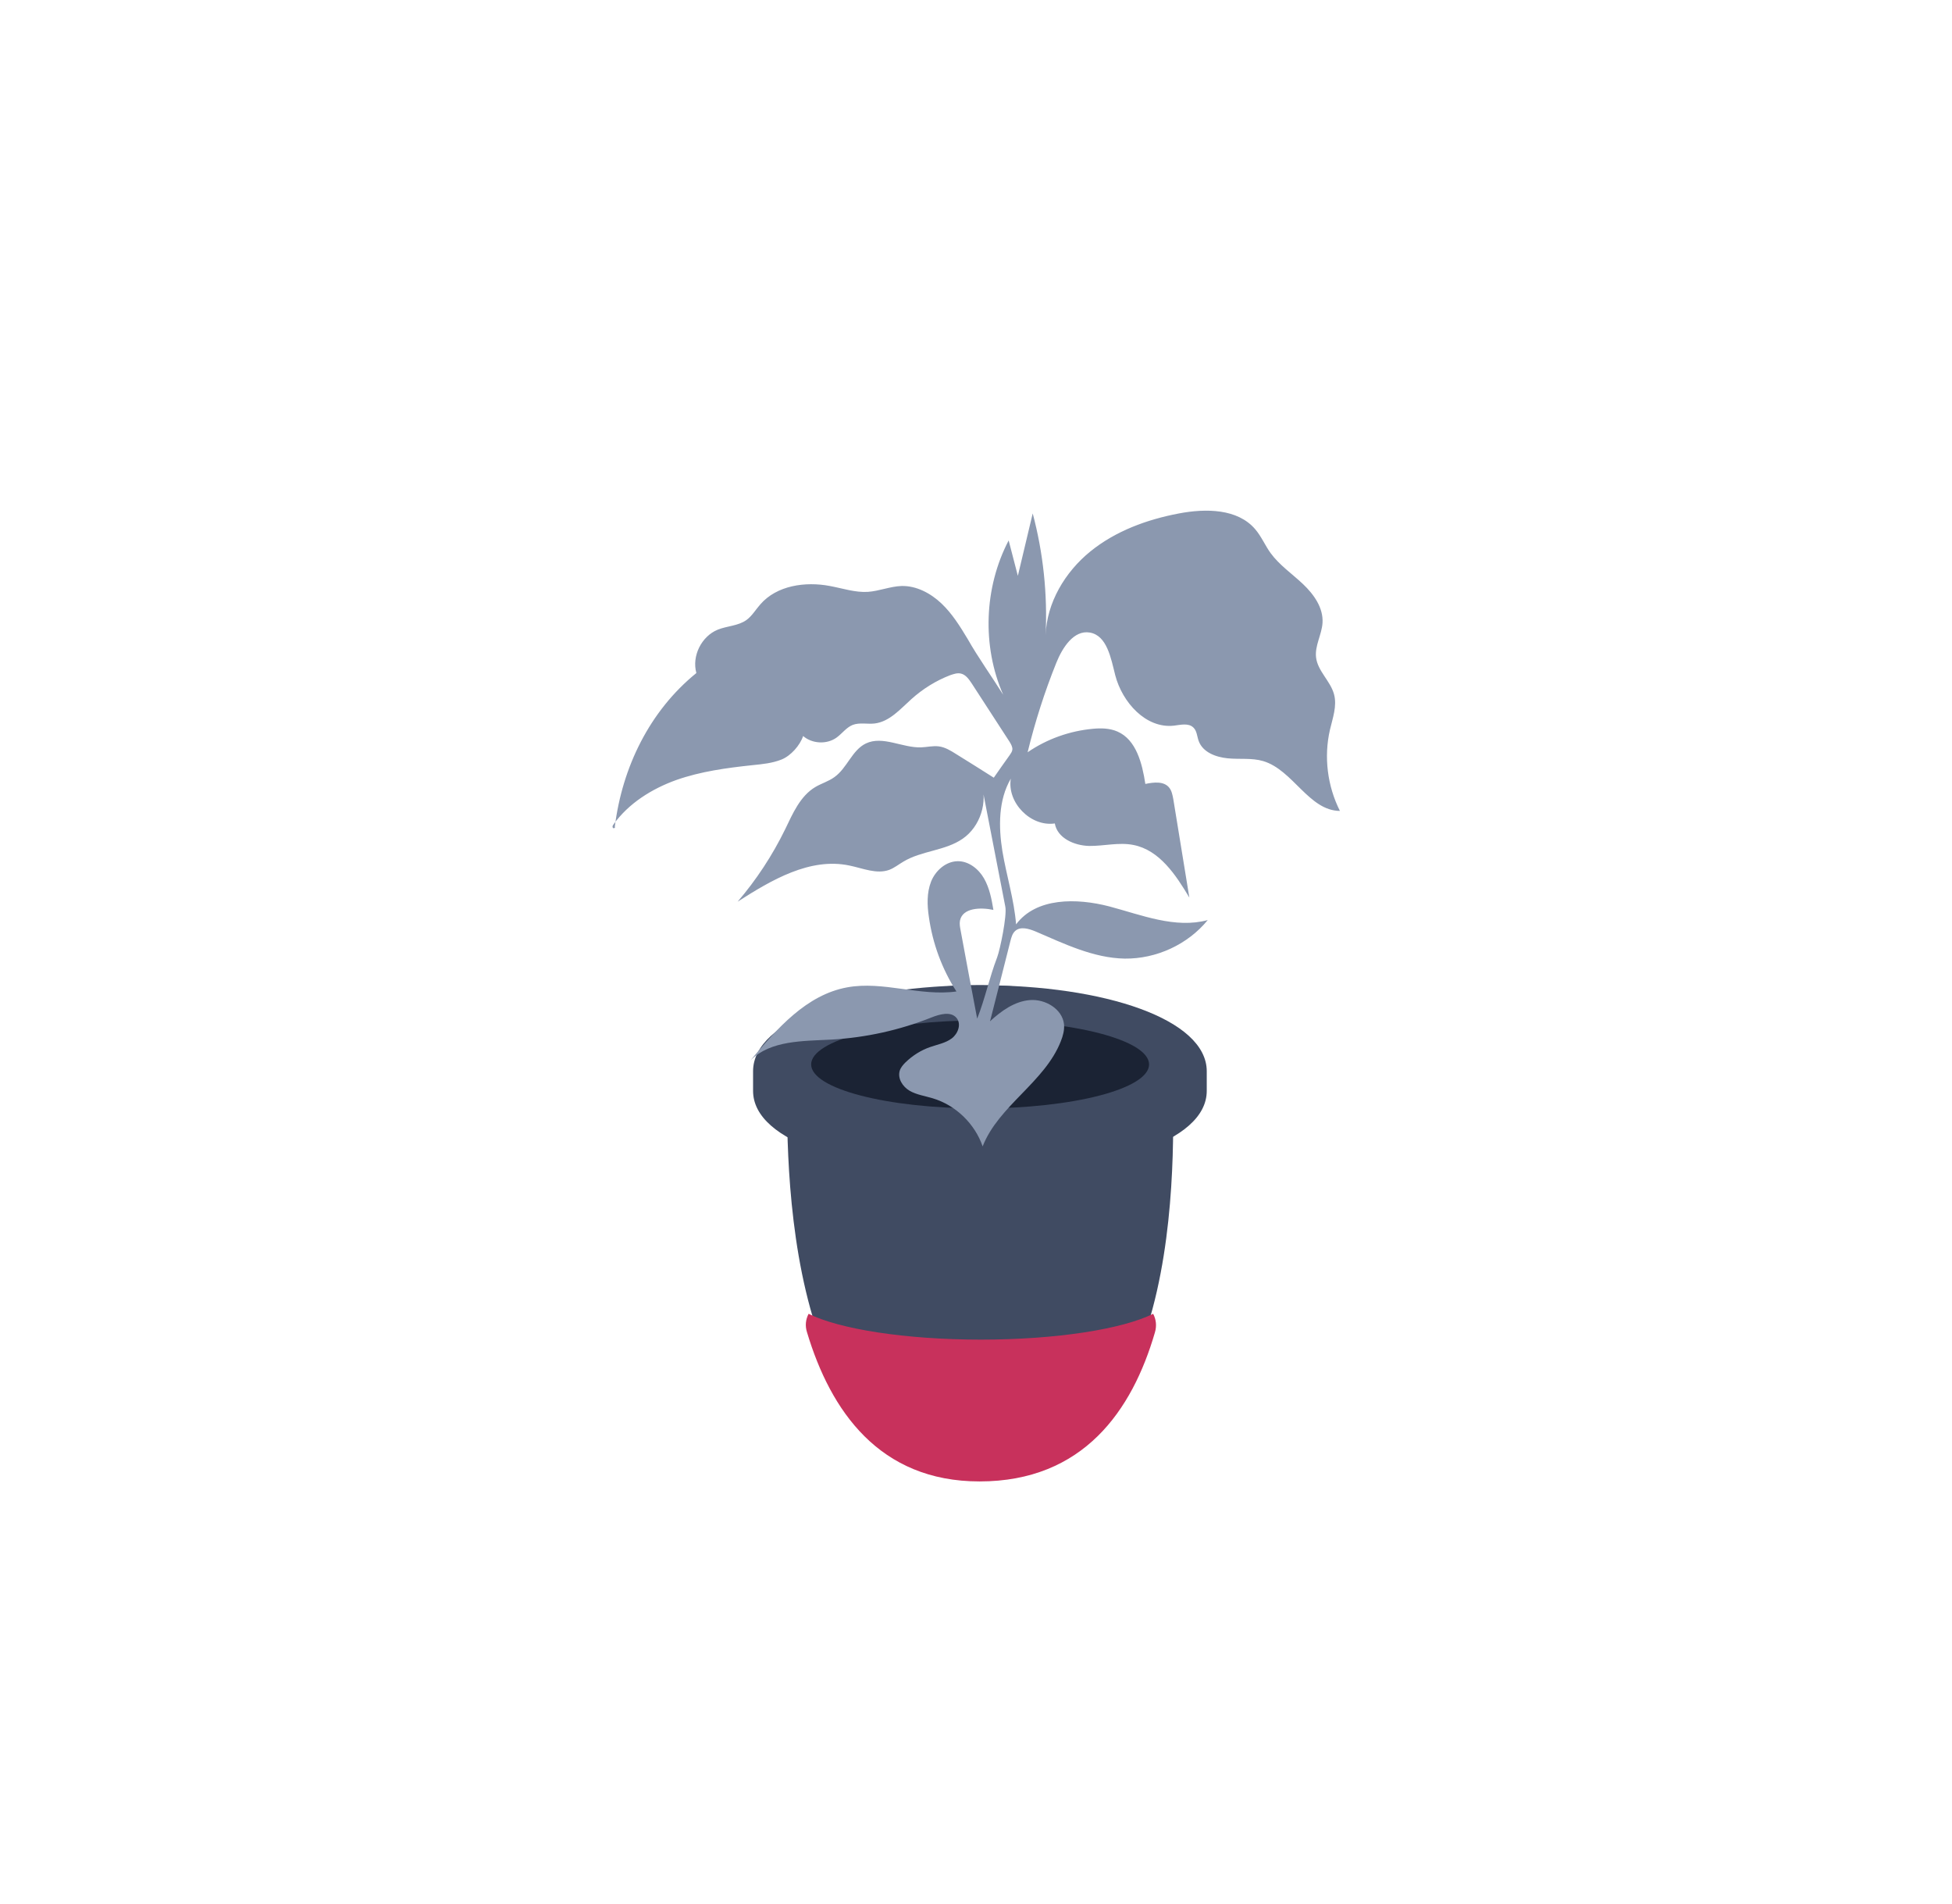
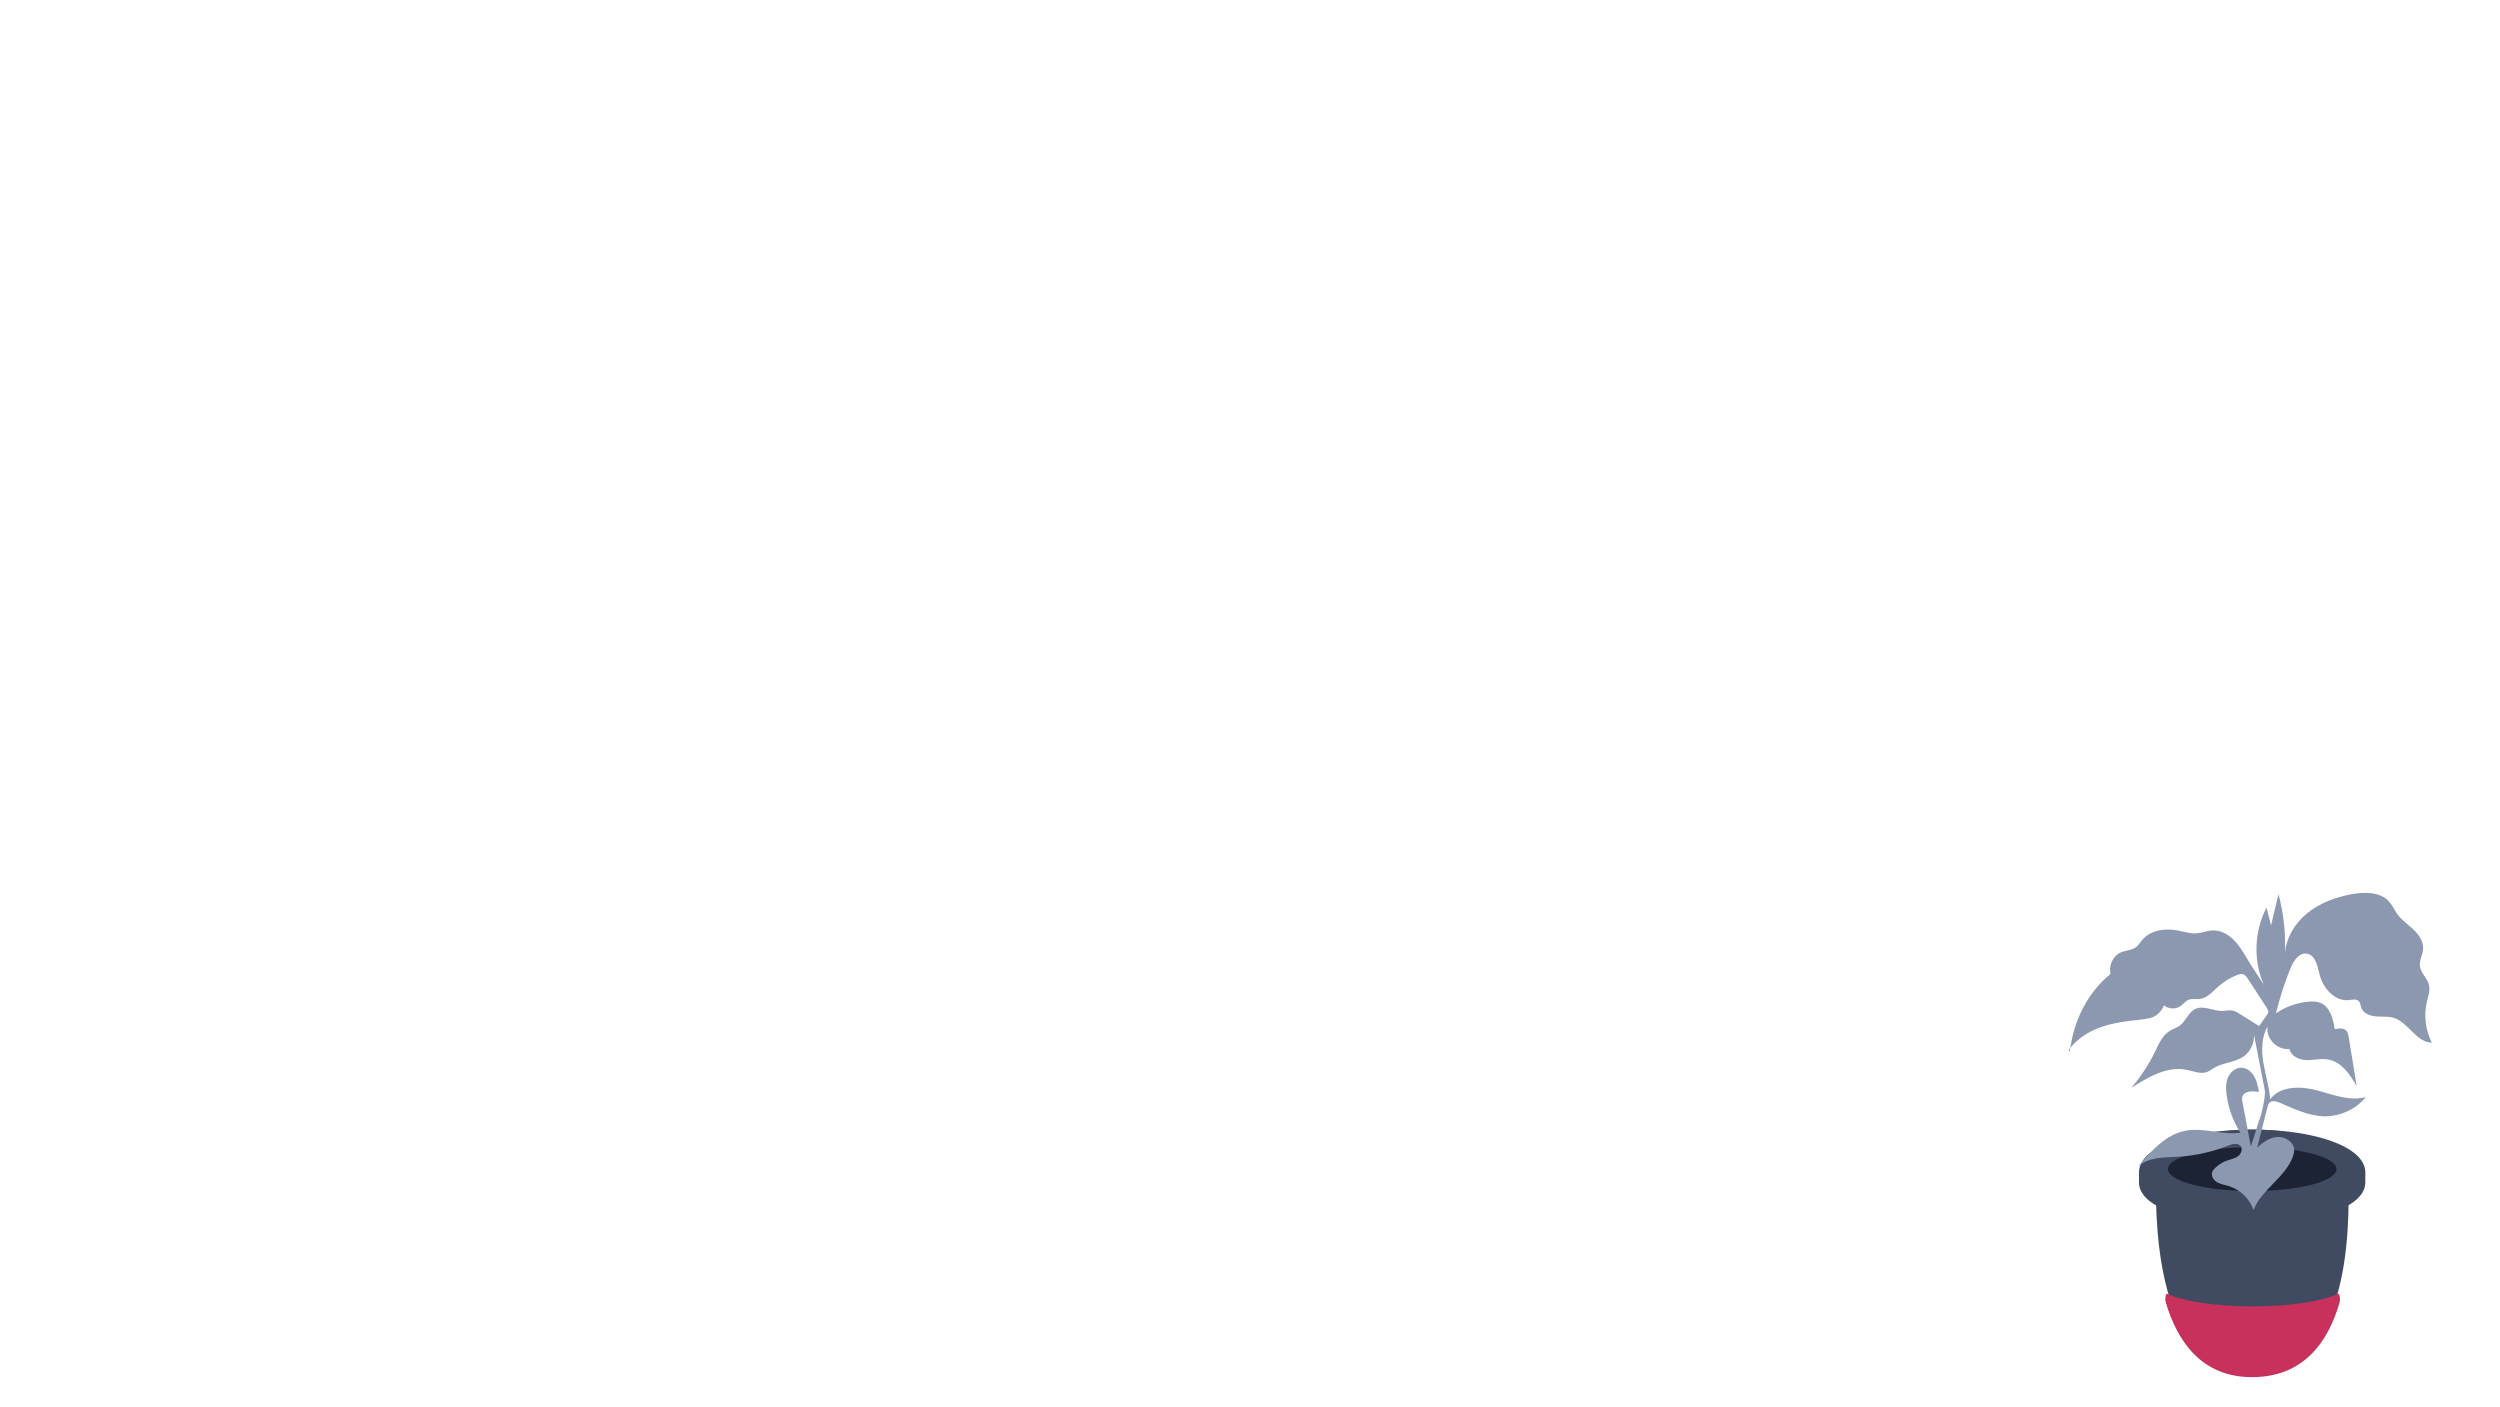
- <svg xmlns="http://www.w3.org/2000/svg" version="1.1" id="Layer_1" x="0px" y="0px" viewBox="0 0 998.2 973.2" style="enable-background:new 0 0 998.2 973.2;" xml:space="preserve" width="998.2" height="973.2">
+ <svg xmlns="http://www.w3.org/2000/svg" version="1.1" id="Layer_4" x="0px" y="0px" viewBox="0 0 2562 1441" style="enable-background:new 0 0 2562 1441;" xml:space="preserve" width="2562.0" height="1441.0">
  <style type="text/css">
	.st0{fill:#404B62;}
	.st1{fill:#1B2334;}
	.st2{fill:#8B98AF;}
	.st3{fill:#C8315C;}
</style>
  <g>
-     <path class="st0" d="M599.6,547.7c0,26.5,11.5,205-98.5,205c-106,0-98.5-178.5-98.5-205c0-26.5,44.1-44,98.5-44   S599.6,521.2,599.6,547.7z" />
-     <path class="st0" d="M617.1,547.7c0-26.5-51.9-44-116-44s-116,17.5-116,44c0,1.7,0,8.3,0,10c0,26.5,51.9,42,116,42s116-15.5,116-42   C617.1,556,617.1,549.4,617.1,547.7z" />
-     <ellipse class="st1" cx="501.2" cy="544.2" rx="86.4" ry="22.5" />
-     <path class="st2" d="M513,355.2c-10.9-24.9-9.8-54.8,2.8-78.9c1.6,6,3.1,12.1,4.7,18.1c2.5-10.6,5.1-21.3,7.6-31.9   c5.4,20.2,7.6,41.3,6.6,62.2c0.6-16.6,9.9-32.2,22.8-42.7s29-16.4,45.4-19.5c13.7-2.6,30-2.5,39,8.1c3.1,3.6,5,8.2,7.8,12.1   c4.5,6.2,11,10.6,16.6,15.9s10.5,12.2,10,19.9c-0.4,6-4,11.6-3.3,17.6c0.8,7,7.4,12.1,9.2,18.9c1.6,6-0.7,12.1-2.1,18.1   c-3.2,13.9-1.3,28.8,5.1,41.5c-15.9-0.1-24-21-39.3-25.5c-5.8-1.7-12-0.8-18.1-1.4s-12.7-3.1-14.8-8.8c-0.9-2.4-0.9-5.2-2.7-6.9   c-2.5-2.5-6.6-1.4-10-1c-14.3,1.6-26.4-11.9-30-25.8c-2.2-8.7-4.2-20.3-13-21.8c-8.2-1.4-14,7.7-17.1,15.4   c-6,14.9-10.9,30.2-14.7,45.8c9.9-6.8,21.5-10.9,33.4-12c4.2-0.4,8.6-0.3,12.5,1.4c9.7,4.2,12.7,16.4,14.3,26.8   c4.3-0.9,9.5-1.5,12.2,1.9c1.3,1.6,1.7,3.8,2.1,5.9c2.7,16.8,5.5,33.5,8.2,50.3c-6.9-11.6-15.3-24.3-28.6-26.9   c-7.4-1.5-15.1,0.6-22.7,0.5c-7.6-0.2-16.2-4-17.5-11.5c-12.3,1.8-24.5-10.6-22.5-22.9c-6.4,11-6.3,24.6-4.3,37.1   c2.1,12.5,6,24.8,7,37.4c10.3-13.8,31-13.5,47.6-9.2c16.6,4.4,33.8,11.5,50.4,7c-10.2,12.5-26.3,19.9-42.5,19.7   c-16-0.3-30.9-7.6-45.6-13.9c-3.4-1.4-7.7-2.7-10.4-0.2c-1.4,1.3-1.9,3.2-2.4,5.1c-3.5,13.7-6.9,27.4-10.4,41   c5.8-5.3,12.6-10.2,20.4-10.8c7.8-0.6,16.5,4.5,17.4,12.3c0.3,3-0.5,5.9-1.6,8.7c-8.2,21-31.8,32.9-40,53.8   c-4-11.6-13.8-21.1-25.6-24.6c-4-1.2-8.2-1.8-11.7-3.8c-3.6-2.1-6.3-6.3-5.1-10.3c0.5-1.6,1.7-3,2.9-4.2c3.6-3.5,8-6.3,12.7-7.9   c3.7-1.3,7.8-2,11-4.4c3.2-2.4,5-7.3,2.5-10.4c-2.9-3.6-8.6-2-12.9-0.3c-16.3,6.5-33.6,10.3-51.1,11.3   c-14.6,0.8-31.1,0.3-41.4,10.6c13.5-16.2,28.6-33.5,49.4-37.3c18.4-3.4,37.3,4.7,55.9,2.1c-7.4-11.5-12.2-24.6-14.1-38.1   c-0.9-6-1.1-12.3,1.1-18c2.2-5.6,7.5-10.4,13.6-10.5c5.6-0.1,10.7,3.9,13.5,8.8s3.9,10.6,4.8,16.1c-6.6-1.4-15.8-1.1-17.1,5.5   c-0.3,1.6,0,3.2,0.3,4.8c2.8,15.1,5.6,30.2,8.5,45.3c4.1-10.4,6.2-20.9,10.2-31.3c1.5-3.9,5.1-21.3,4.2-25.9   c-4.1-21.3-8.3-42.6-12.4-63.9c3.6,10.3-0.4,22.9-9.4,29.1c-8.9,6.2-21,6.1-30.3,11.7c-2.4,1.4-4.6,3.2-7.2,4.2   c-6.5,2.4-13.6-0.8-20.5-2.2c-20.1-4.2-39.8,7.4-57.1,18.5c9.6-11.2,17.8-23.7,24.3-37c3.9-8.1,7.7-17,15.4-21.6   c3.2-1.9,6.8-2.9,9.8-5.1c6.5-4.6,9-13.8,16.1-17.2c8.6-4.1,18.6,2.3,28.2,2c3-0.1,6.1-0.9,9.1-0.5c3.2,0.4,6.1,2.2,8.8,3.9   c6.4,4,12.9,8,19.3,12.1c2.6-3.8,5.4-7.7,8.1-11.5c0.6-0.9,1.3-1.8,1.4-2.9c0.1-1.4-0.7-2.7-1.4-3.9c-6.5-10-12.9-19.9-19.4-29.9   c-1.4-2.1-3-4.4-5.4-5c-1.9-0.5-3.8,0.2-5.6,0.8c-7.3,2.8-14,7-19.8,12.2c-5.7,5.1-11.2,11.6-18.9,12.5c-3.7,0.4-7.6-0.6-11.1,0.7   c-3.3,1.3-5.4,4.4-8.3,6.5c-5,3.6-12.5,3.2-17.1-0.8c-1.6,4.8-6.3,10.1-11,12c-4.7,1.9-9.9,2.4-14.9,2.9c-13.2,1.4-26.5,3.2-39,7.6   c-12.5,4.5-24.3,11.9-32,22.6c-0.4,0.5-0.8,1.2-0.4,1.8c0.3,0.6,1.5-0.1,1-0.5c3.8-30.5,17.8-59.2,41.7-78.6   c-2.4-8.7,2.6-18.8,11-22.2c4.8-1.9,10.4-1.9,14.6-4.9c2.9-2.1,4.7-5.3,7.1-8c8.4-9.7,23-11.8,35.6-9.4c6.5,1.2,12.9,3.4,19.4,3   c5.8-0.4,11.4-2.8,17.2-3c7.6-0.2,14.9,3.7,20.4,8.9c5.5,5.2,9.6,11.8,13.5,18.3C499.9,335.7,507.7,346.7,513,355.2z" />
-     <path class="st3" d="M501.6,684.9c-38.8,0-72.4-5.4-88.1-13.2c-1.5,2.9-1.9,6.1-0.8,9.5c12,40,36.9,76.2,88.2,76.2   c53.1,0,78.1-36.3,89.7-76.2c1-3.4,0.6-6.6-0.9-9.5C574,679.5,540.4,684.9,501.6,684.9z" />
+     <path class="st0" d="M2406.5,1201.6c0,26.5,11.5,205-98.5,205c-106,0-98.5-178.5-98.5-205s44.1-44,98.5-44   C2362.4,1157.6,2406.5,1175.1,2406.5,1201.6z" />
+     <path class="st0" d="M2424,1201.6c0-26.5-51.9-44-116-44c-64.1,0-116,17.5-116,44c0,1.7,0,8.3,0,10c0,26.5,51.9,42,116,42   c64.1,0,116-15.5,116-42C2424,1209.9,2424,1203.3,2424,1201.6z" />
+     <ellipse class="st1" cx="2308.1" cy="1198.1" rx="86.4" ry="22.5" />
+     <path class="st2" d="M2319.9,1009.1c-10.9-24.9-9.8-54.8,2.8-78.9c1.6,6,3.1,12.1,4.7,18.1c2.5-10.6,5.1-21.3,7.6-31.9   c5.4,20.2,7.6,41.3,6.6,62.2c0.6-16.6,9.9-32.2,22.8-42.7c12.9-10.5,29-16.4,45.4-19.5c13.7-2.6,30-2.5,39,8.1   c3.1,3.6,5,8.2,7.8,12.1c4.5,6.2,11,10.6,16.6,15.9c5.6,5.3,10.5,12.2,10,19.9c-0.4,6-4,11.6-3.3,17.6c0.8,7,7.4,12.1,9.2,18.9   c1.6,6-0.7,12.1-2.1,18.1c-3.2,13.9-1.3,28.8,5.1,41.5c-15.9-0.1-24-21-39.3-25.5c-5.8-1.7-12-0.8-18.1-1.4   c-6.1-0.6-12.7-3.1-14.8-8.8c-0.9-2.4-0.9-5.2-2.7-6.9c-2.5-2.5-6.6-1.4-10-1c-14.3,1.6-26.4-11.9-30-25.8   c-2.2-8.7-4.2-20.3-13-21.8c-8.2-1.4-14,7.7-17.1,15.4c-6,14.9-10.9,30.2-14.7,45.8c9.9-6.8,21.5-10.9,33.4-12   c4.2-0.4,8.6-0.3,12.5,1.4c9.7,4.2,12.7,16.4,14.3,26.8c4.3-0.9,9.5-1.5,12.2,1.9c1.3,1.6,1.7,3.8,2.1,5.9   c2.7,16.8,5.5,33.5,8.2,50.3c-6.9-11.6-15.3-24.3-28.6-26.9c-7.4-1.5-15.1,0.6-22.7,0.5c-7.6-0.2-16.2-4-17.5-11.5   c-12.3,1.8-24.5-10.6-22.5-22.9c-6.4,11-6.3,24.6-4.3,37.1c2.1,12.5,6,24.8,7,37.4c10.3-13.8,31-13.5,47.6-9.2   c16.6,4.4,33.8,11.5,50.4,7c-10.2,12.5-26.3,19.9-42.5,19.7c-16-0.3-30.9-7.6-45.6-13.9c-3.4-1.4-7.7-2.7-10.4-0.2   c-1.4,1.3-1.9,3.2-2.4,5.1c-3.5,13.7-6.9,27.4-10.4,41c5.8-5.3,12.6-10.2,20.4-10.8s16.5,4.5,17.4,12.3c0.3,3-0.5,5.9-1.6,8.7   c-8.2,21-31.8,32.9-40,53.8c-4-11.6-13.8-21.1-25.6-24.6c-4-1.2-8.2-1.8-11.7-3.8c-3.6-2.1-6.3-6.3-5.1-10.3c0.5-1.6,1.7-3,2.9-4.2   c3.6-3.5,8-6.3,12.7-7.9c3.7-1.3,7.8-2,11-4.4s5-7.3,2.5-10.4c-2.9-3.6-8.6-2-12.9-0.3c-16.3,6.5-33.6,10.3-51.1,11.3   c-14.6,0.8-31.1,0.3-41.4,10.6c13.5-16.2,28.6-33.5,49.4-37.3c18.4-3.4,37.3,4.7,55.9,2.1c-7.4-11.5-12.2-24.6-14.1-38.1   c-0.9-6-1.1-12.3,1.1-18c2.2-5.6,7.5-10.4,13.6-10.5c5.6-0.1,10.7,3.9,13.5,8.8s3.9,10.6,4.8,16.1c-6.6-1.4-15.8-1.1-17.1,5.5   c-0.3,1.6,0,3.2,0.3,4.8c2.8,15.1,5.6,30.2,8.5,45.3c4.1-10.4,6.2-20.9,10.2-31.3c1.5-3.9,5.1-21.3,4.2-25.9   c-4.1-21.3-8.3-42.6-12.4-63.9c3.6,10.3-0.4,22.9-9.4,29.1c-8.9,6.2-21,6.1-30.3,11.7c-2.4,1.4-4.6,3.2-7.2,4.2   c-6.5,2.4-13.6-0.8-20.5-2.2c-20.1-4.2-39.8,7.4-57.1,18.5c9.6-11.2,17.8-23.7,24.3-37c3.9-8.1,7.7-17,15.4-21.6   c3.2-1.9,6.8-2.9,9.8-5.1c6.5-4.6,9-13.8,16.1-17.2c8.6-4.1,18.6,2.3,28.2,2c3-0.1,6.1-0.9,9.1-0.5c3.2,0.4,6.1,2.2,8.8,3.9   c6.4,4,12.9,8,19.3,12.1c2.6-3.8,5.4-7.7,8.1-11.5c0.6-0.9,1.3-1.8,1.4-2.9c0.1-1.4-0.7-2.7-1.4-3.9c-6.5-10-12.9-19.9-19.4-29.9   c-1.4-2.1-3-4.4-5.4-5c-1.9-0.5-3.8,0.2-5.6,0.8c-7.3,2.8-14,7-19.8,12.2c-5.7,5.1-11.2,11.6-18.9,12.5c-3.7,0.4-7.6-0.6-11.1,0.7   c-3.3,1.3-5.4,4.4-8.3,6.5c-5,3.6-12.5,3.2-17.1-0.8c-1.6,4.8-6.3,10.1-11,12s-9.9,2.4-14.9,2.9c-13.2,1.4-26.5,3.2-39,7.6   c-12.5,4.5-24.3,11.9-32,22.6c-0.4,0.5-0.8,1.2-0.4,1.8c0.3,0.6,1.5-0.1,1-0.5c3.8-30.5,17.8-59.2,41.7-78.6   c-2.4-8.7,2.6-18.8,11-22.2c4.8-1.9,10.4-1.9,14.6-4.9c2.9-2.1,4.7-5.3,7.1-8c8.4-9.7,23-11.8,35.6-9.4c6.5,1.2,12.9,3.4,19.4,3   c5.8-0.4,11.4-2.8,17.2-3c7.6-0.2,14.9,3.7,20.4,8.9c5.5,5.2,9.6,11.8,13.5,18.3C2306.8,989.6,2314.6,1000.6,2319.9,1009.1z" />
+     <path class="st3" d="M2308.5,1338.8c-38.8,0-72.4-5.4-88.1-13.2c-1.5,2.9-1.9,6.1-0.8,9.5c12,40,36.9,76.2,88.2,76.2   c53.1,0,78.1-36.3,89.7-76.2c1-3.4,0.6-6.6-0.9-9.5C2380.9,1333.4,2347.3,1338.8,2308.5,1338.8z" />
  </g>
</svg>
